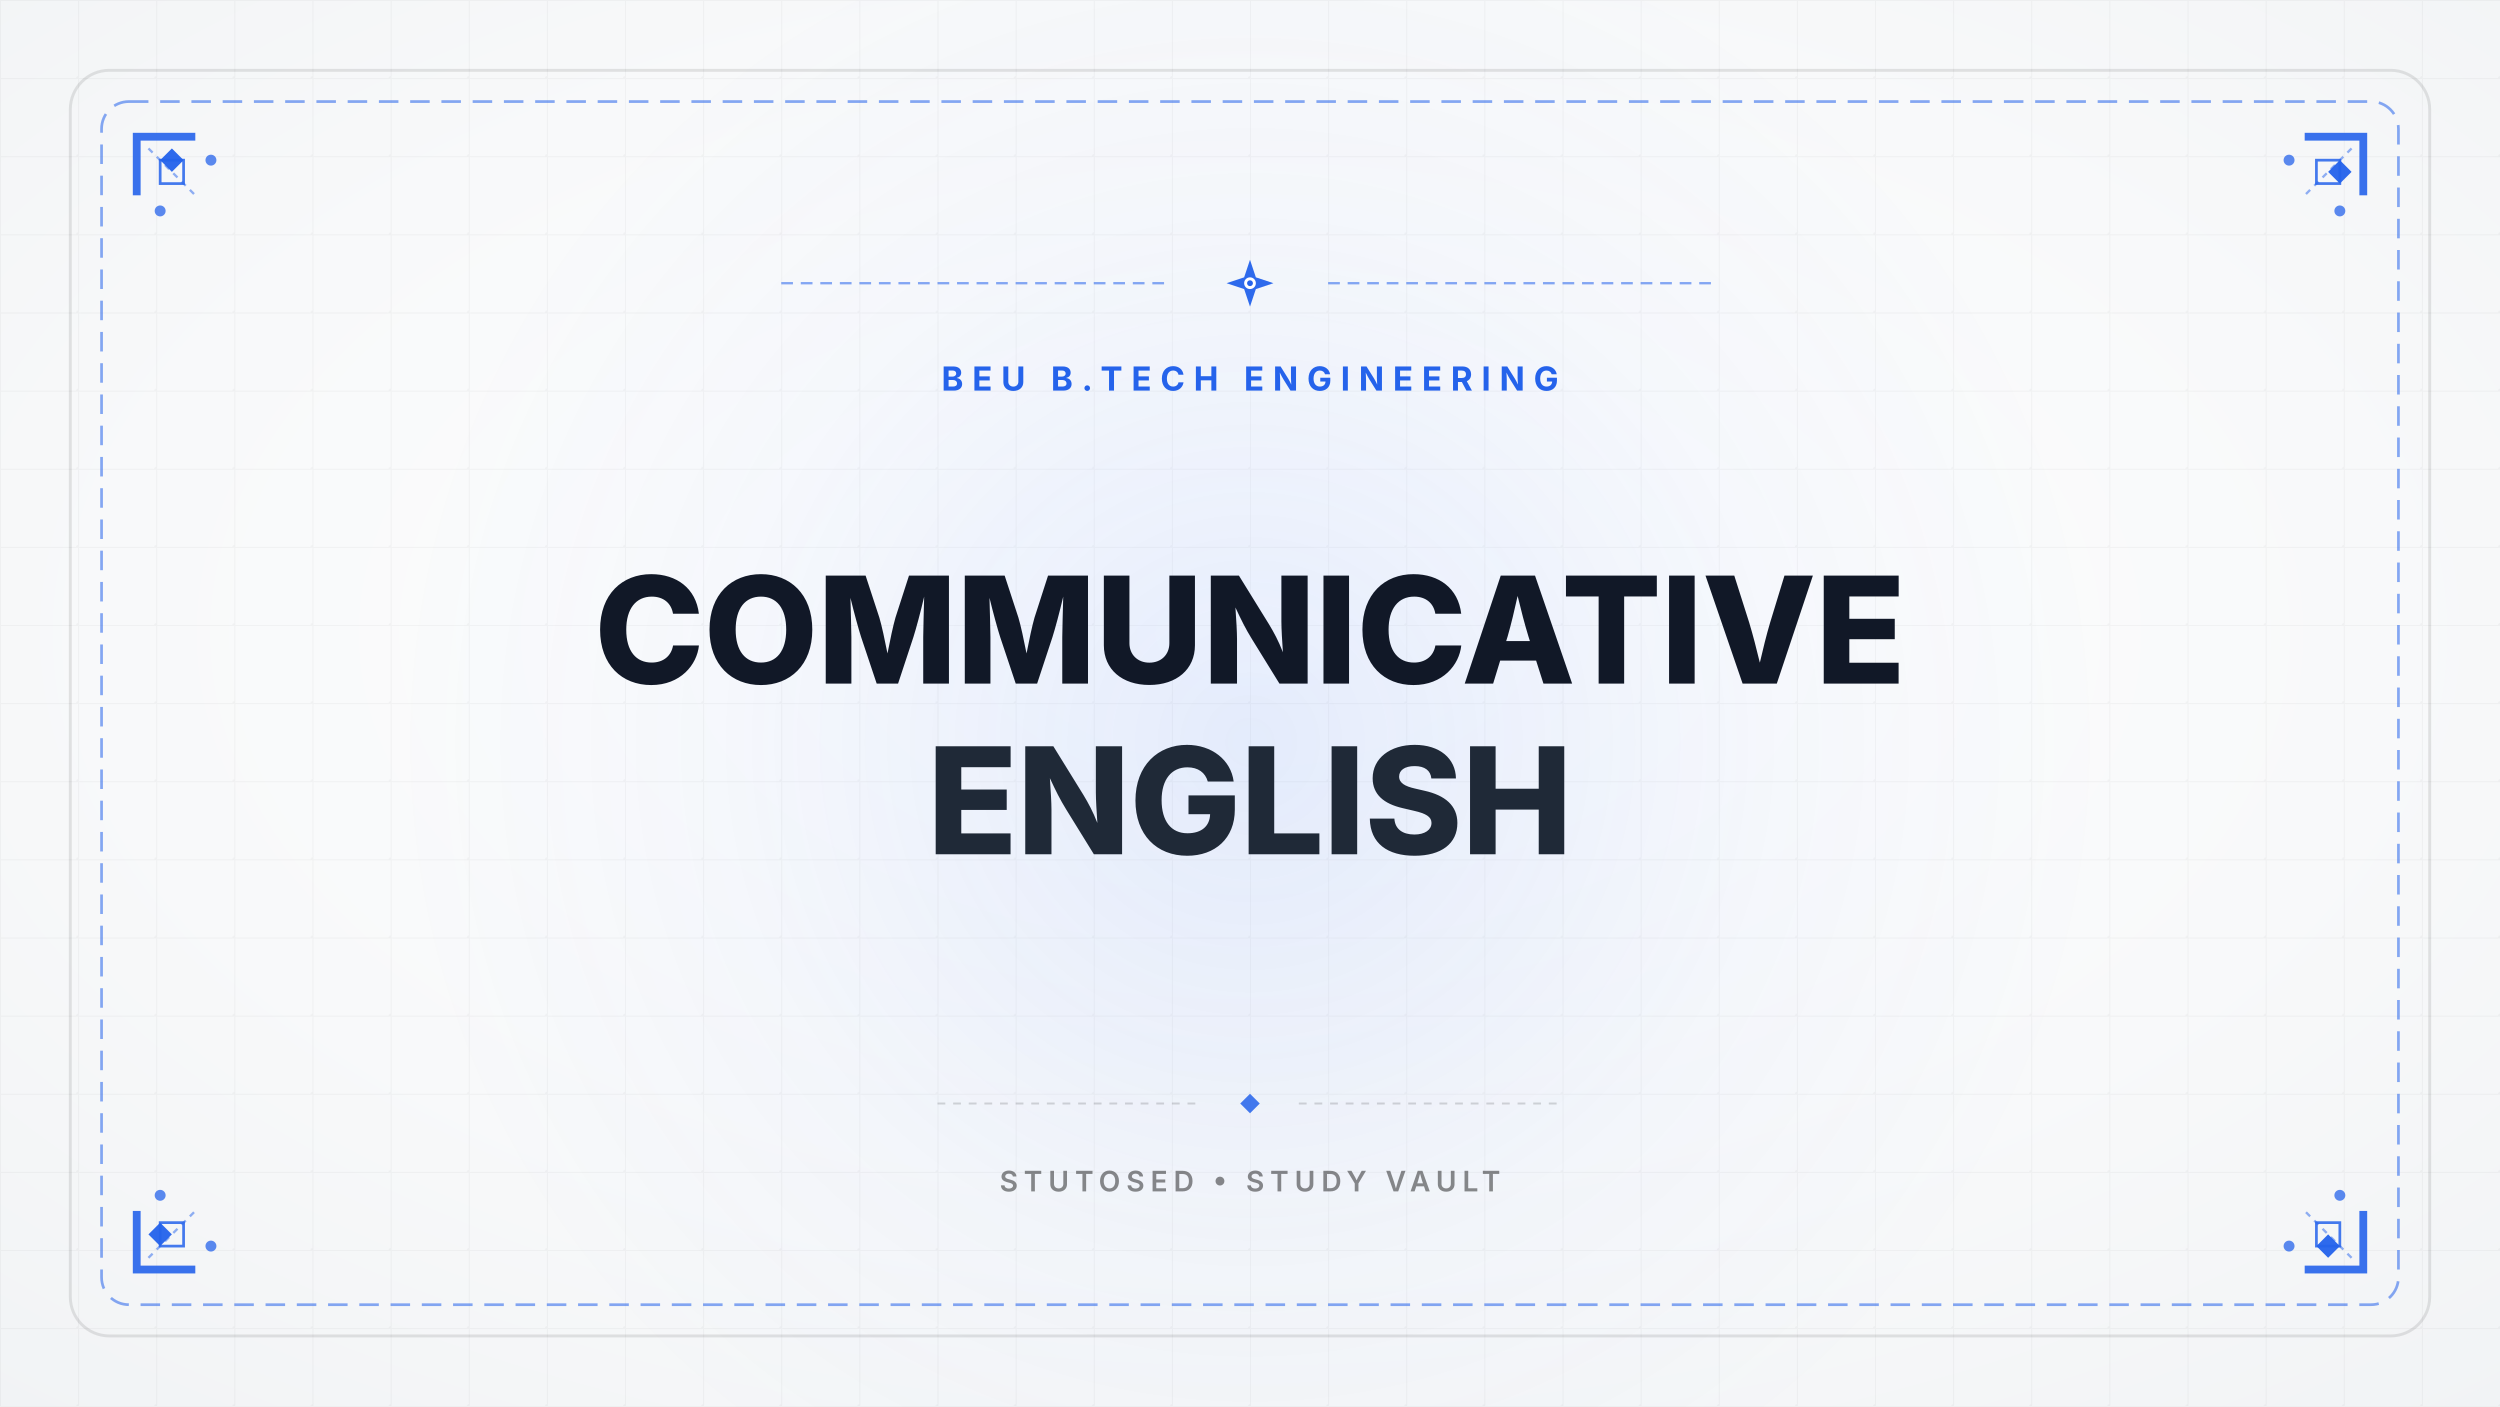
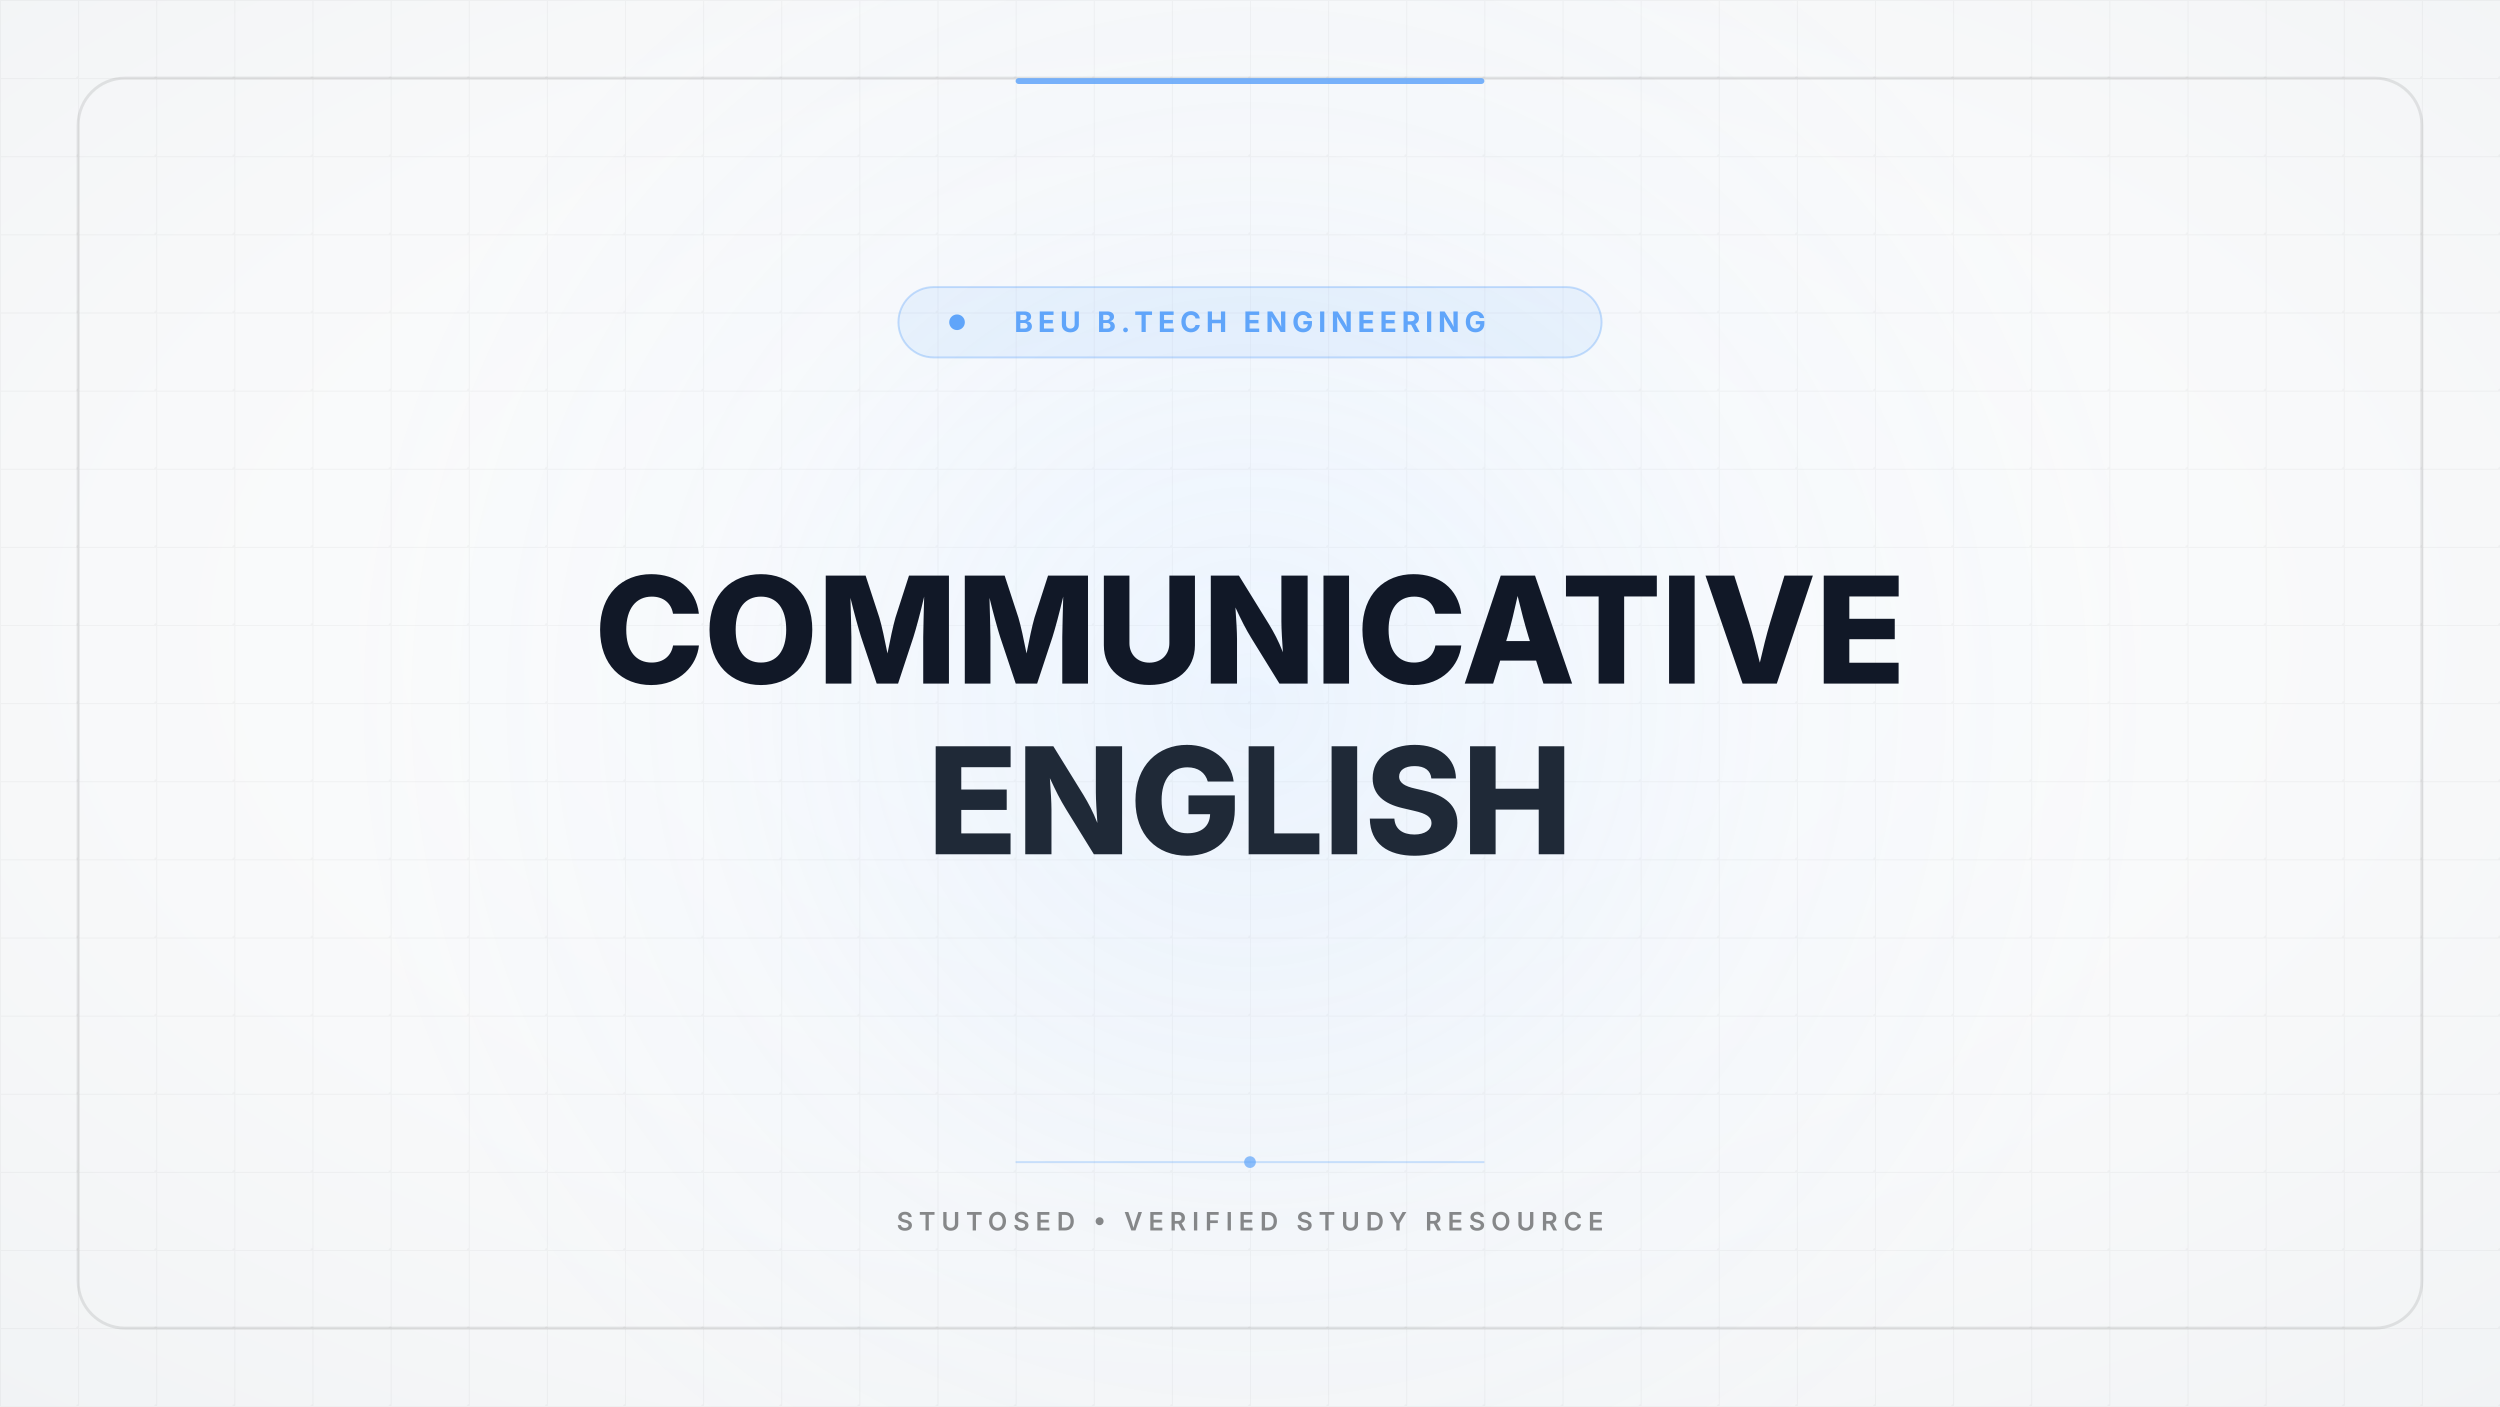
<svg xmlns="http://www.w3.org/2000/svg" viewBox="0 0 1280 720" width="1280" height="720">
  <defs>
    <radialGradient id="bg-grad" cx="50%" cy="45%" r="75%">
      <stop offset="0%" stop-color="#FFFFFF" />
      <stop offset="60%" stop-color="#F8F9FA" />
      <stop offset="100%" stop-color="#F1F3F5" />
    </radialGradient>
    <radialGradient id="accent-glow-rad" cx="50%" cy="50%" r="50%">
-       <stop offset="0%" stop-color="#2563eb" stop-opacity="0.12" />
-       <stop offset="60%" stop-color="#2563eb" stop-opacity="0.03" />
-       <stop offset="100%" stop-color="#2563eb" stop-opacity="0" />
+       <stop offset="0%" stop-color="#60a5fa" stop-opacity="0.12" />
+       <stop offset="60%" stop-color="#60a5fa" stop-opacity="0.03" />
+       <stop offset="100%" stop-color="#60a5fa" stop-opacity="0" />
    </radialGradient>
+     <filter id="shadow" x="-10%" y="-10%" width="120%" height="120%">
+       <feDropShadow dx="0" dy="6" stdDeviation="12" flood-color="#000000" flood-opacity="0.75" />
+     </filter>
    <pattern id="grid-pattern" width="40" height="40" patternUnits="userSpaceOnUse">
      <path d="M 40 0 L 0 0 0 40" fill="none" stroke="rgba(0,0,0,0.035)" stroke-width="1" />
      <circle cx="40" cy="40" r="1" fill="rgba(0,0,0,0.035)" />
    </pattern>
  </defs>
  <rect width="1280" height="720" fill="url(#bg-grad)" />
  <rect width="1280" height="720" fill="url(#grid-pattern)" />
-   <circle cx="640" cy="380" r="440" fill="url(#accent-glow-rad)" />
-   <rect x="36" y="36" width="1208" height="648" rx="20" fill="none" stroke="rgba(0,0,0,0.1)" stroke-width="1.5" />
-   <rect x="52" y="52" width="1176" height="616" rx="14" fill="none" stroke="#2563eb" stroke-width="1.4" stroke-dasharray="10 6" opacity="0.55" />
-   <g transform="translate(68, 68) rotate(0)">
-     <path d="M 0 0 L 32 0 L 32 4 L 4 4 L 4 32 L 0 32 Z" fill="#2563eb" opacity="0.9" />
-     <polygon points="14,14 26,14 26,26 14,26" fill="none" stroke="#2563eb" stroke-width="1.4" opacity="0.85" />
-     <polygon points="20,8 26,14 20,20 14,14" fill="#2563eb" opacity="0.95" />
-     <circle cx="40" cy="14" r="2.8" fill="#2563eb" opacity="0.75" />
-     <circle cx="14" cy="40" r="2.8" fill="#2563eb" opacity="0.75" />
-     <line x1="8" y1="8" x2="32" y2="32" stroke="#2563eb" stroke-width="1.2" opacity="0.5" stroke-dasharray="3,3" />
-   </g>
-   <g transform="translate(1212, 68) rotate(90)">
-     <path d="M 0 0 L 32 0 L 32 4 L 4 4 L 4 32 L 0 32 Z" fill="#2563eb" opacity="0.9" />
-     <polygon points="14,14 26,14 26,26 14,26" fill="none" stroke="#2563eb" stroke-width="1.4" opacity="0.85" />
-     <polygon points="20,8 26,14 20,20 14,14" fill="#2563eb" opacity="0.95" />
-     <circle cx="40" cy="14" r="2.8" fill="#2563eb" opacity="0.75" />
-     <circle cx="14" cy="40" r="2.8" fill="#2563eb" opacity="0.75" />
-     <line x1="8" y1="8" x2="32" y2="32" stroke="#2563eb" stroke-width="1.2" opacity="0.5" stroke-dasharray="3,3" />
-   </g>
-   <g transform="translate(1212, 652) rotate(180)">
-     <path d="M 0 0 L 32 0 L 32 4 L 4 4 L 4 32 L 0 32 Z" fill="#2563eb" opacity="0.9" />
-     <polygon points="14,14 26,14 26,26 14,26" fill="none" stroke="#2563eb" stroke-width="1.4" opacity="0.85" />
-     <polygon points="20,8 26,14 20,20 14,14" fill="#2563eb" opacity="0.95" />
-     <circle cx="40" cy="14" r="2.8" fill="#2563eb" opacity="0.75" />
-     <circle cx="14" cy="40" r="2.8" fill="#2563eb" opacity="0.75" />
-     <line x1="8" y1="8" x2="32" y2="32" stroke="#2563eb" stroke-width="1.2" opacity="0.5" stroke-dasharray="3,3" />
-   </g>
-   <g transform="translate(68, 652) rotate(270)">
-     <path d="M 0 0 L 32 0 L 32 4 L 4 4 L 4 32 L 0 32 Z" fill="#2563eb" opacity="0.9" />
-     <polygon points="14,14 26,14 26,26 14,26" fill="none" stroke="#2563eb" stroke-width="1.4" opacity="0.85" />
-     <polygon points="20,8 26,14 20,20 14,14" fill="#2563eb" opacity="0.95" />
-     <circle cx="40" cy="14" r="2.8" fill="#2563eb" opacity="0.75" />
-     <circle cx="14" cy="40" r="2.8" fill="#2563eb" opacity="0.75" />
-     <line x1="8" y1="8" x2="32" y2="32" stroke="#2563eb" stroke-width="1.2" opacity="0.5" stroke-dasharray="3,3" />
-   </g>
-   <g transform="translate(640, 145)">
-     <line x1="-240" y1="0" x2="-40" y2="0" stroke="#2563eb" stroke-width="1.2" stroke-dasharray="6 4" opacity="0.55" />
-     <polygon points="0,-12 3,-3 12,0 3,3 0,12 -3,3 -12,0 -3,-3" fill="#2563eb" opacity="0.95" />
-     <circle cx="0" cy="0" r="3" fill="#FFFFFF" />
-     <circle cx="0" cy="0" r="1.5" fill="#2563eb" />
-     <line x1="40" y1="0" x2="240" y2="0" stroke="#2563eb" stroke-width="1.2" stroke-dasharray="6 4" opacity="0.55" />
-   </g>
-   <g transform="translate(640, 200)">
-     <text x="0" y="0" text-anchor="middle" font-family="'Space Grotesk', -apple-system, system-ui, sans-serif" font-size="17" font-weight="700" letter-spacing="4.5" fill="#2563eb" text-transform="uppercase">
+   <circle cx="640" cy="360" r="460" fill="url(#accent-glow-rad)" />
+   <rect x="40" y="40" width="1200" height="640" rx="24" fill="none" stroke="rgba(0,0,0,0.09)" stroke-width="1.5" />
+   <rect x="520" y="40" width="240" height="3" rx="1.5" fill="#60a5fa" opacity="0.85" />
+   <g transform="translate(640, 165)">
+     <rect x="-180" y="-18" width="360" height="36" rx="18" fill="#60a5fa" fill-opacity="0.1" stroke="#60a5fa" stroke-opacity="0.35" stroke-width="1" />
+     <circle cx="-150" cy="0" r="4" fill="#60a5fa" />
+     <text x="0" y="5" text-anchor="middle" font-family="'Space Grotesk', -apple-system, system-ui, sans-serif" font-size="14.5" font-weight="700" letter-spacing="2.5" fill="#60a5fa" text-transform="uppercase">
      BEU B.TECH ENGINEERING
    </text>
  </g>
  <g>
    <text x="640" y="350" text-anchor="middle" font-family="'Space Grotesk', -apple-system, system-ui, sans-serif" font-size="76" font-weight="800" letter-spacing="-0.5" fill="#111827">COMMUNICATIVE</text>
    <text x="640" y="437.4" text-anchor="middle" font-family="'Space Grotesk', -apple-system, system-ui, sans-serif" font-size="76" font-weight="800" letter-spacing="-0.5" fill="#1F2937">ENGLISH</text>
  </g>
-   <g transform="translate(640, 565)">
-     <line x1="-160" y1="0" x2="-25" y2="0" stroke="rgba(0,0,0,0.15)" stroke-width="1" stroke-dasharray="4 4" />
-     <polygon points="0,-5 5,0 0,5 -5,0" fill="#2563eb" opacity="0.85" />
-     <line x1="25" y1="0" x2="160" y2="0" stroke="rgba(0,0,0,0.15)" stroke-width="1" stroke-dasharray="4 4" />
+   <g transform="translate(640, 595)">
+     <line x1="-120" y1="0" x2="120" y2="0" stroke="#60a5fa" stroke-opacity="0.3" stroke-width="1" />
+     <circle cx="0" cy="0" r="3" fill="#60a5fa" opacity="0.7" />
  </g>
-   <g transform="translate(640, 610)">
-     <text x="0" y="0" text-anchor="middle" font-family="'Space Grotesk', -apple-system, system-ui, sans-serif" font-size="14.5" font-weight="600" letter-spacing="3" fill="rgba(0,0,0,0.45)">
-       STUTOSED • STUDY VAULT
+   <g transform="translate(640, 630)">
+     <text x="0" y="0" text-anchor="middle" font-family="'Space Grotesk', -apple-system, system-ui, sans-serif" font-size="13" font-weight="600" letter-spacing="3" fill="rgba(0,0,0,0.45)">
+       STUTOSED • VERIFIED STUDY RESOURCE
    </text>
  </g>
</svg>
